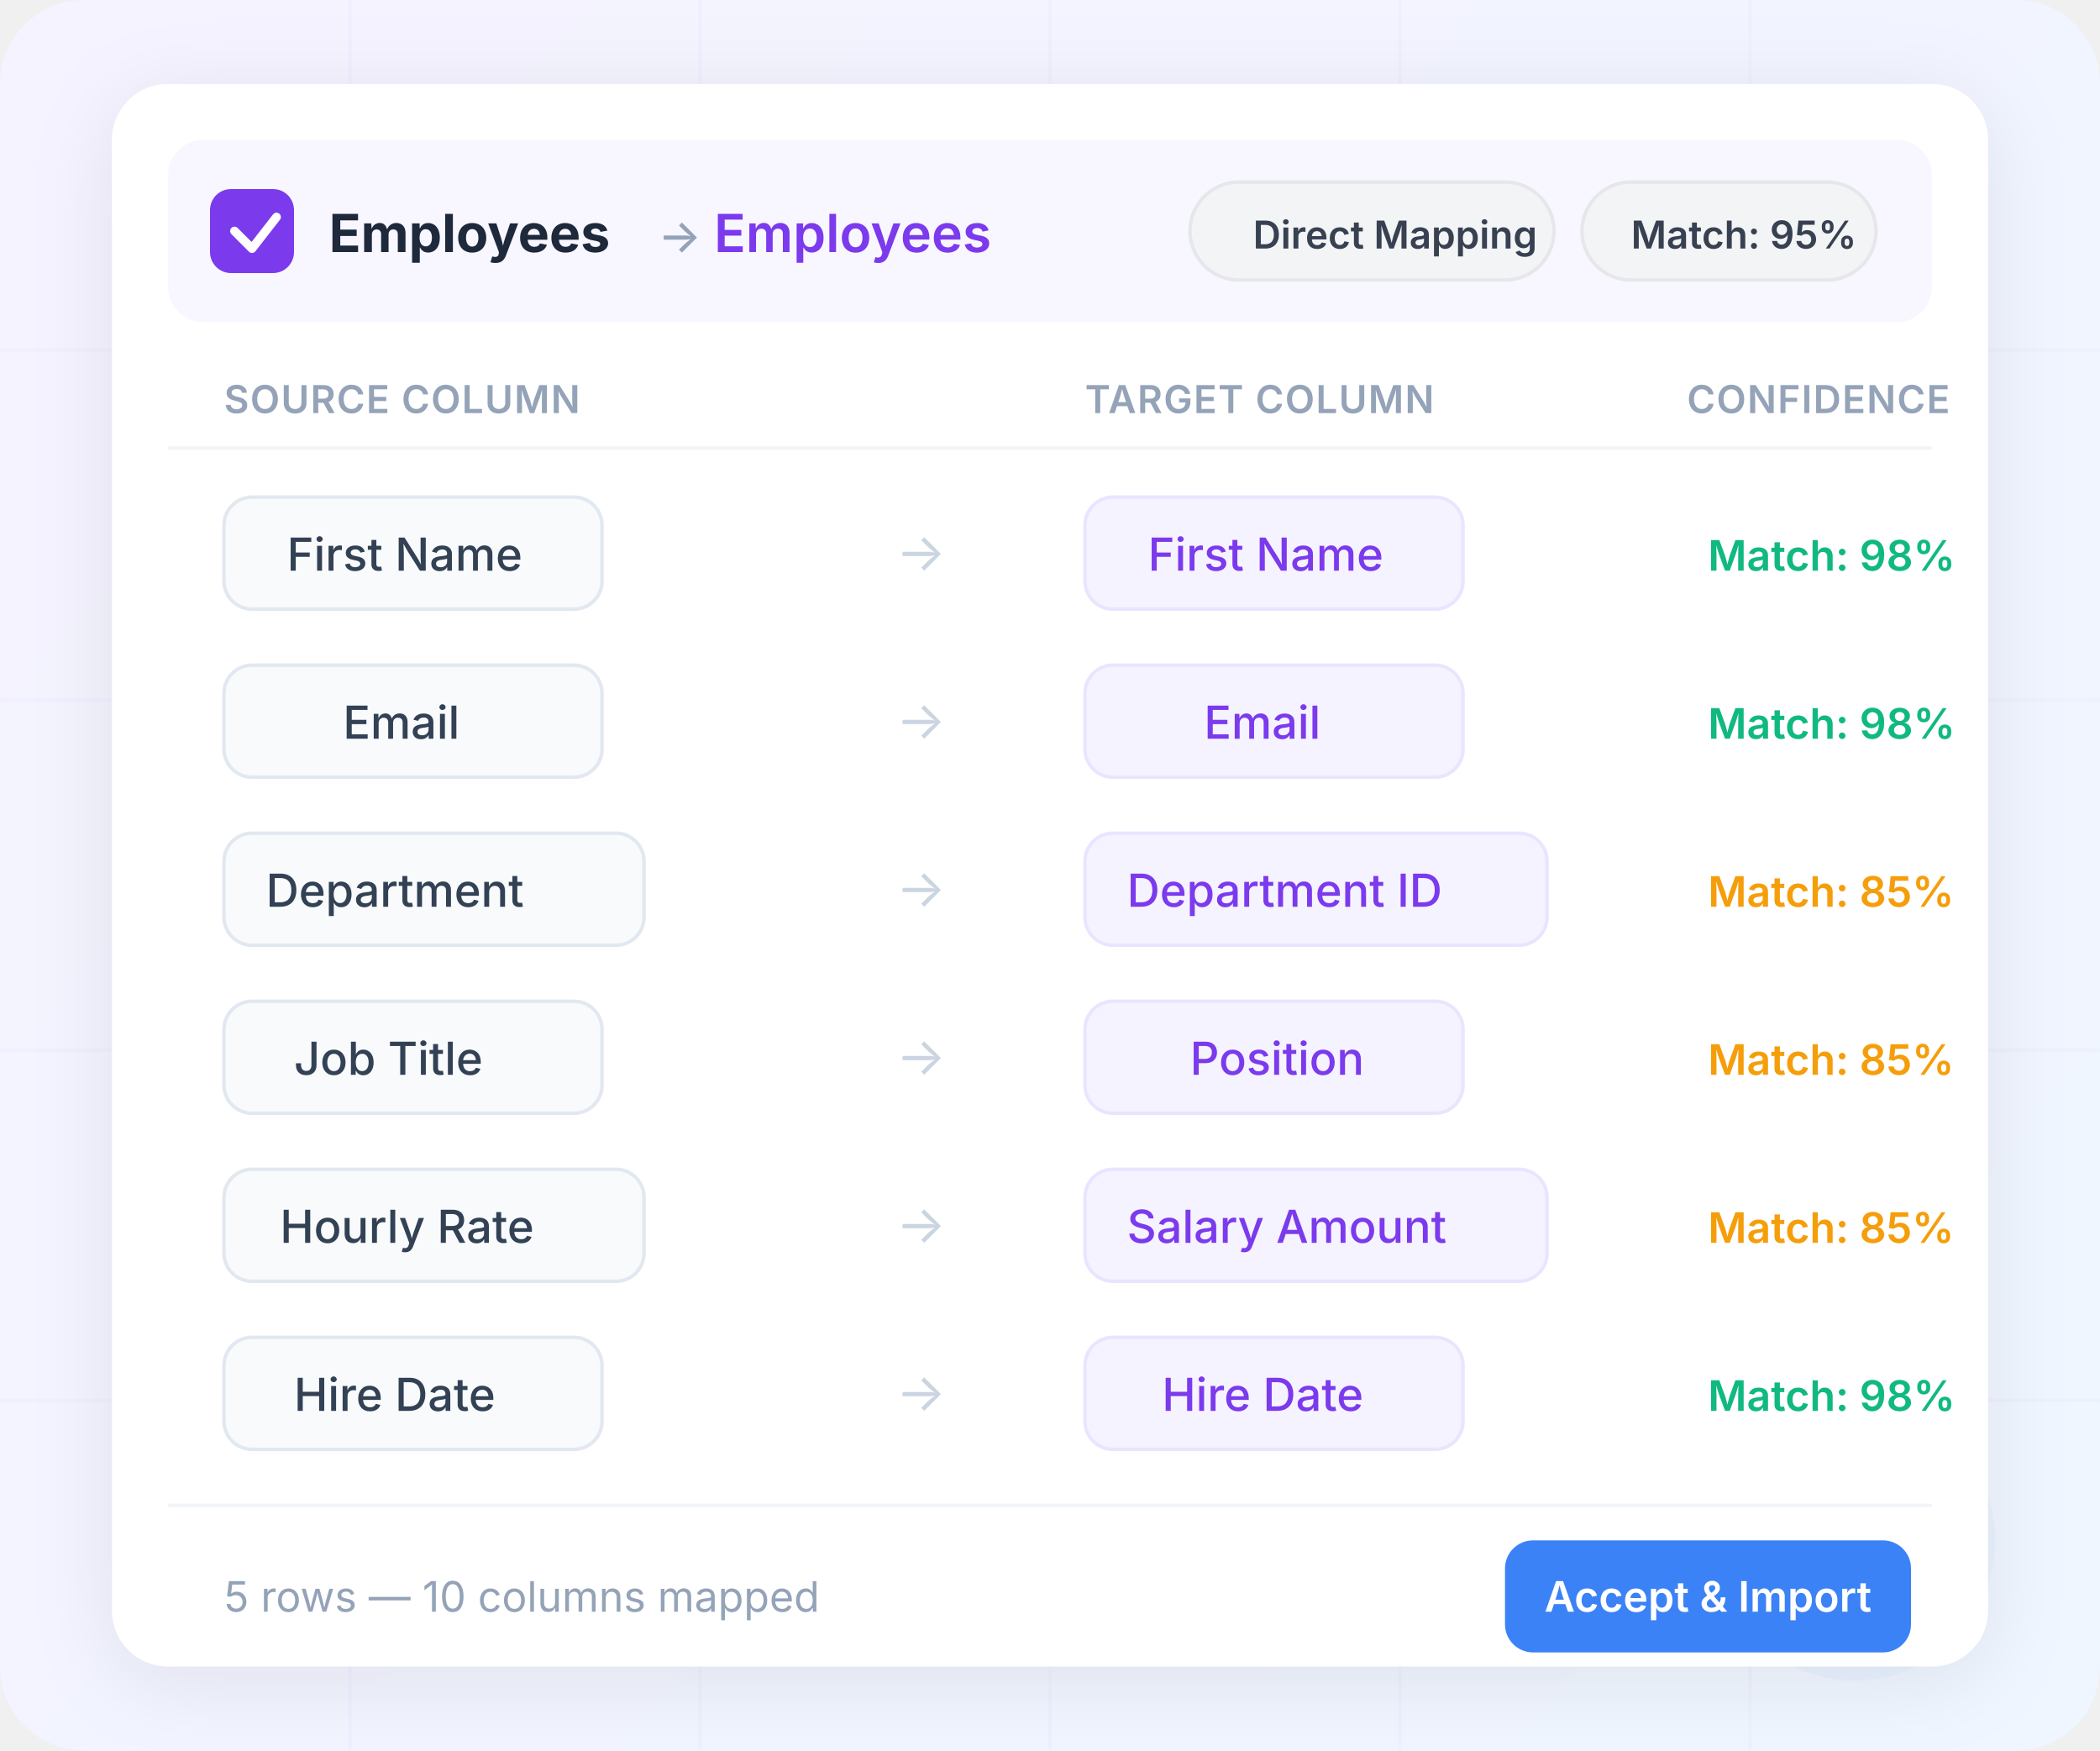
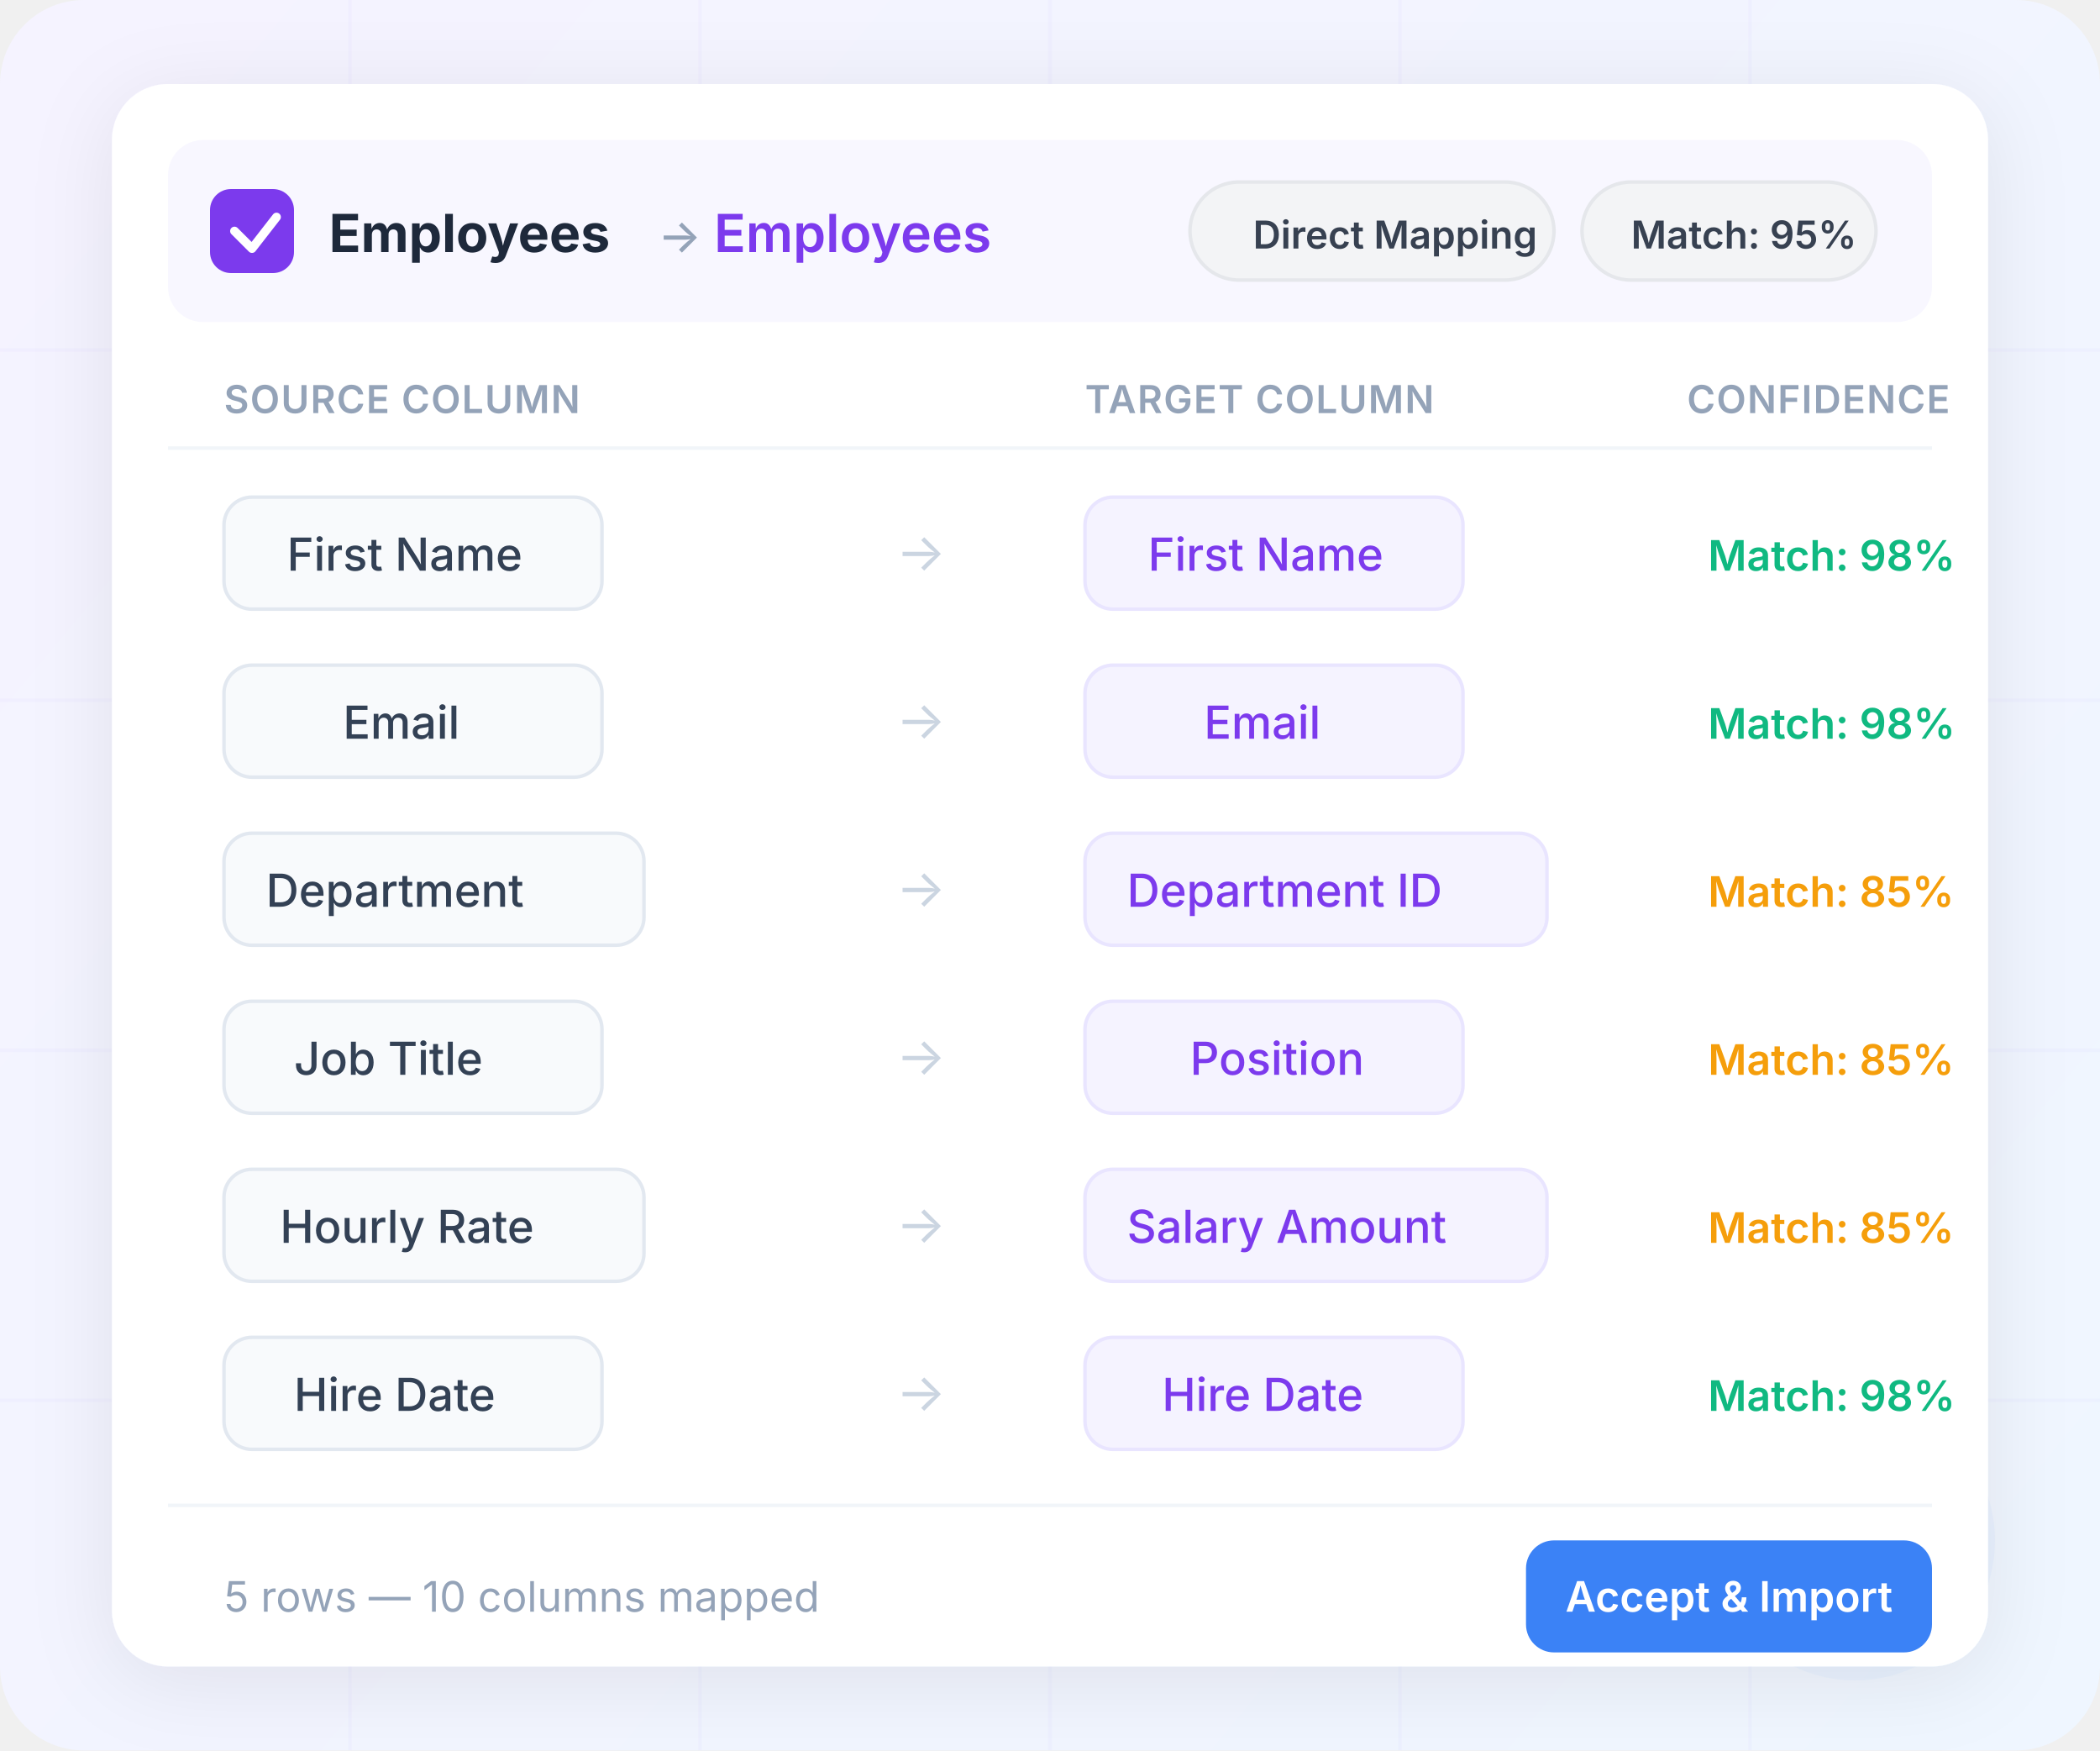
<svg xmlns="http://www.w3.org/2000/svg" viewBox="0 0 600 500" fill="none">
  <defs>
    <linearGradient id="bgGrad" x1="0" y1="0" x2="600" y2="500" gradientUnits="userSpaceOnUse">
      <stop offset="0%" stop-color="#f5f3ff" />
      <stop offset="100%" stop-color="#eff6ff" />
    </linearGradient>
    <filter id="cardShadow" x="-10%" y="-5%" width="120%" height="115%">
      <feDropShadow dx="0" dy="4" stdDeviation="12" flood-color="#000" flood-opacity="0.08" />
    </filter>
    <filter id="smShadow" x="-10%" y="-10%" width="120%" height="130%">
      <feDropShadow dx="0" dy="2" stdDeviation="4" flood-color="#000" flood-opacity="0.06" />
    </filter>
  </defs>
  <rect width="600" height="500" rx="24" fill="url(#bgGrad)" />
  <g opacity="0.03" stroke="#7c3aed" stroke-width="1">
    <line x1="0" y1="100" x2="600" y2="100" />
    <line x1="0" y1="200" x2="600" y2="200" />
    <line x1="0" y1="300" x2="600" y2="300" />
    <line x1="0" y1="400" x2="600" y2="400" />
    <line x1="100" y1="0" x2="100" y2="500" />
    <line x1="200" y1="0" x2="200" y2="500" />
    <line x1="300" y1="0" x2="300" y2="500" />
    <line x1="400" y1="0" x2="400" y2="500" />
    <line x1="500" y1="0" x2="500" y2="500" />
  </g>
  <circle cx="80" cy="60" r="35" fill="#7c3aed" opacity="0.04" />
  <circle cx="530" cy="440" r="40" fill="#3b82f6" opacity="0.04" />
  <g filter="url(#cardShadow)">
    <rect x="32" y="24" width="536" height="452" rx="16" fill="white" />
  </g>
  <rect x="48" y="40" width="504" height="52" rx="10" fill="#f8f7ff" />
  <rect x="60" y="54" width="24" height="24" rx="6" fill="#7c3aed" />
  <polyline points="67,66 72,71 79,62" fill="none" stroke="white" stroke-width="2.5" stroke-linecap="round" stroke-linejoin="round" />
  <text x="94" y="72" font-family="system-ui, -apple-system, sans-serif" font-size="15" font-weight="700" fill="#1e293b">Employees</text>
  <text x="188" y="72" font-family="system-ui, -apple-system, sans-serif" font-size="13" fill="#94a3b8" font-weight="500">→</text>
  <text x="204" y="72" font-family="system-ui, -apple-system, sans-serif" font-size="15" font-weight="600" fill="#7c3aed">Employees</text>
  <rect x="340" y="52" width="104" height="28" rx="14" fill="#f3f4f6" stroke="#e5e7eb" stroke-width="1" />
  <text x="358" y="71" font-family="system-ui, -apple-system, sans-serif" font-size="11" font-weight="600" fill="#374151">Direct Mapping</text>
  <rect x="452" y="52" width="84" height="28" rx="14" fill="#f3f4f6" stroke="#e5e7eb" stroke-width="1" />
  <text x="466" y="71" font-family="system-ui, -apple-system, sans-serif" font-size="11" font-weight="600" fill="#374151">Match: 95%</text>
  <text x="64" y="118" font-family="system-ui, -apple-system, sans-serif" font-size="11" fill="#94a3b8" font-weight="600" letter-spacing="0.03em">SOURCE COLUMN</text>
  <text x="310" y="118" font-family="system-ui, -apple-system, sans-serif" font-size="11" fill="#94a3b8" font-weight="600" letter-spacing="0.03em">TARGET COLUMN</text>
  <text x="482" y="118" font-family="system-ui, -apple-system, sans-serif" font-size="11" fill="#94a3b8" font-weight="600" letter-spacing="0.03em">CONFIDENCE</text>
  <line x1="48" y1="128" x2="552" y2="128" stroke="#f1f5f9" stroke-width="1" />
  <rect x="64" y="142" width="108" height="32" rx="8" fill="#f8fafc" stroke="#e2e8f0" stroke-width="1" />
  <text x="82" y="163" font-family="system-ui, -apple-system, sans-serif" font-size="13" fill="#334155" font-weight="500">First Name</text>
  <text x="256" y="163" font-family="system-ui, -apple-system, sans-serif" font-size="15" fill="#cbd5e1">→</text>
  <rect x="310" y="142" width="108" height="32" rx="8" fill="#f5f3ff" stroke="#e9e5ff" stroke-width="1" />
  <text x="328" y="163" font-family="system-ui, -apple-system, sans-serif" font-size="13" fill="#7c3aed" font-weight="500">First Name</text>
  <text x="488" y="163" font-family="system-ui, -apple-system, sans-serif" font-size="12" fill="#10b981" font-weight="600">Match: 98%</text>
  <rect x="64" y="190" width="108" height="32" rx="8" fill="#f8fafc" stroke="#e2e8f0" stroke-width="1" />
  <text x="98" y="211" font-family="system-ui, -apple-system, sans-serif" font-size="13" fill="#334155" font-weight="500">Email</text>
  <text x="256" y="211" font-family="system-ui, -apple-system, sans-serif" font-size="15" fill="#cbd5e1">→</text>
  <rect x="310" y="190" width="108" height="32" rx="8" fill="#f5f3ff" stroke="#e9e5ff" stroke-width="1" />
  <text x="344" y="211" font-family="system-ui, -apple-system, sans-serif" font-size="13" fill="#7c3aed" font-weight="500">Email</text>
  <text x="488" y="211" font-family="system-ui, -apple-system, sans-serif" font-size="12" fill="#10b981" font-weight="600">Match: 98%</text>
  <rect x="64" y="238" width="120" height="32" rx="8" fill="#f8fafc" stroke="#e2e8f0" stroke-width="1" />
  <text x="76" y="259" font-family="system-ui, -apple-system, sans-serif" font-size="13" fill="#334155" font-weight="500">Department</text>
  <text x="256" y="259" font-family="system-ui, -apple-system, sans-serif" font-size="15" fill="#cbd5e1">→</text>
  <rect x="310" y="238" width="132" height="32" rx="8" fill="#f5f3ff" stroke="#e9e5ff" stroke-width="1" />
  <text x="322" y="259" font-family="system-ui, -apple-system, sans-serif" font-size="13" fill="#7c3aed" font-weight="500">Department ID</text>
  <text x="488" y="259" font-family="system-ui, -apple-system, sans-serif" font-size="12" fill="#f59e0b" font-weight="600">Match: 85%</text>
  <rect x="64" y="286" width="108" height="32" rx="8" fill="#f8fafc" stroke="#e2e8f0" stroke-width="1" />
  <text x="84" y="307" font-family="system-ui, -apple-system, sans-serif" font-size="13" fill="#334155" font-weight="500">Job Title</text>
  <text x="256" y="307" font-family="system-ui, -apple-system, sans-serif" font-size="15" fill="#cbd5e1">→</text>
  <rect x="310" y="286" width="108" height="32" rx="8" fill="#f5f3ff" stroke="#e9e5ff" stroke-width="1" />
  <text x="340" y="307" font-family="system-ui, -apple-system, sans-serif" font-size="13" fill="#7c3aed" font-weight="500">Position</text>
  <text x="488" y="307" font-family="system-ui, -apple-system, sans-serif" font-size="12" fill="#f59e0b" font-weight="600">Match: 85%</text>
  <rect x="64" y="334" width="120" height="32" rx="8" fill="#f8fafc" stroke="#e2e8f0" stroke-width="1" />
  <text x="80" y="355" font-family="system-ui, -apple-system, sans-serif" font-size="13" fill="#334155" font-weight="500">Hourly Rate</text>
  <text x="256" y="355" font-family="system-ui, -apple-system, sans-serif" font-size="15" fill="#cbd5e1">→</text>
  <rect x="310" y="334" width="132" height="32" rx="8" fill="#f5f3ff" stroke="#e9e5ff" stroke-width="1" />
  <text x="322" y="355" font-family="system-ui, -apple-system, sans-serif" font-size="13" fill="#7c3aed" font-weight="500">Salary Amount</text>
  <text x="488" y="355" font-family="system-ui, -apple-system, sans-serif" font-size="12" fill="#f59e0b" font-weight="600">Match: 85%</text>
  <rect x="64" y="382" width="108" height="32" rx="8" fill="#f8fafc" stroke="#e2e8f0" stroke-width="1" />
  <text x="84" y="403" font-family="system-ui, -apple-system, sans-serif" font-size="13" fill="#334155" font-weight="500">Hire Date</text>
  <text x="256" y="403" font-family="system-ui, -apple-system, sans-serif" font-size="15" fill="#cbd5e1">→</text>
  <rect x="310" y="382" width="108" height="32" rx="8" fill="#f5f3ff" stroke="#e9e5ff" stroke-width="1" />
  <text x="332" y="403" font-family="system-ui, -apple-system, sans-serif" font-size="13" fill="#7c3aed" font-weight="500">Hire Date</text>
  <text x="488" y="403" font-family="system-ui, -apple-system, sans-serif" font-size="12" fill="#10b981" font-weight="600">Match: 98%</text>
  <line x1="48" y1="430" x2="552" y2="430" stroke="#f1f5f9" stroke-width="1" />
  <text x="64" y="456" font-family="system-ui, -apple-system, sans-serif" font-size="12" fill="#94a3b8" dominant-baseline="central">5 rows — 10 columns mapped</text>
-   <rect x="430" y="440" width="116" height="32" rx="8" fill="#3b82f6" />
-   <text x="488" y="456" font-family="system-ui, -apple-system, sans-serif" font-size="12" font-weight="600" fill="white" text-anchor="middle" dominant-baseline="central">Accept &amp; Import</text>
+   <rect x="436" y="440" width="116" height="32" rx="8" fill="#3b82f6" />
+   <text x="494" y="456" font-family="system-ui, -apple-system, sans-serif" font-size="12" font-weight="600" fill="white" text-anchor="middle" dominant-baseline="central">Accept &amp; Import</text>
</svg>
